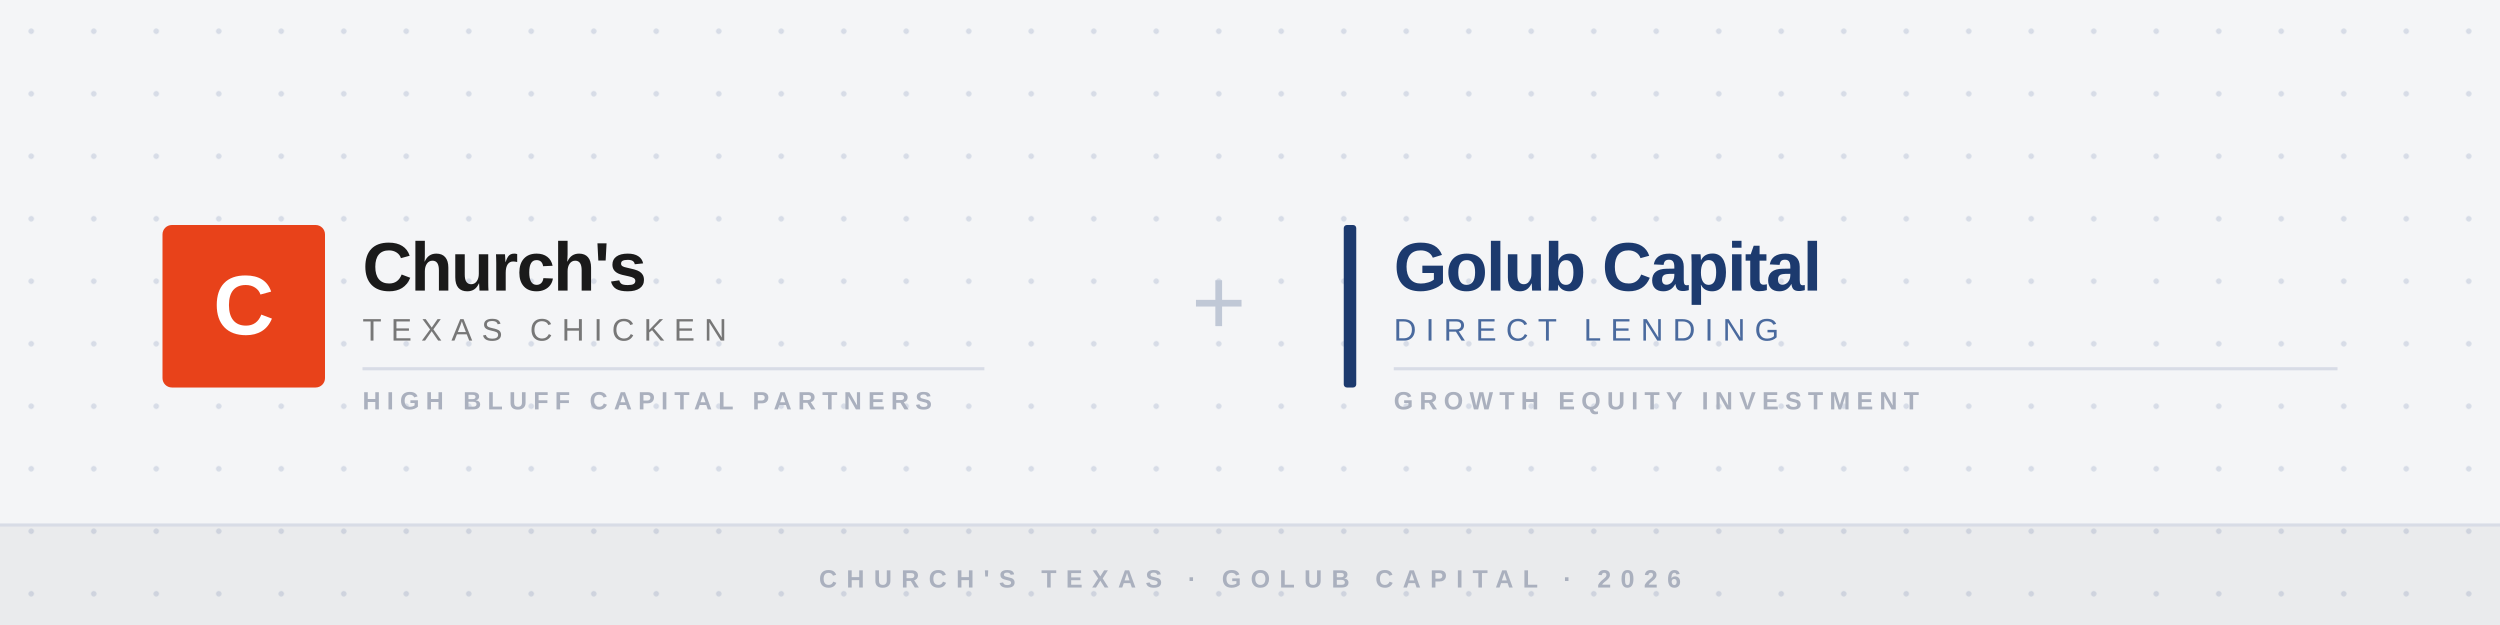
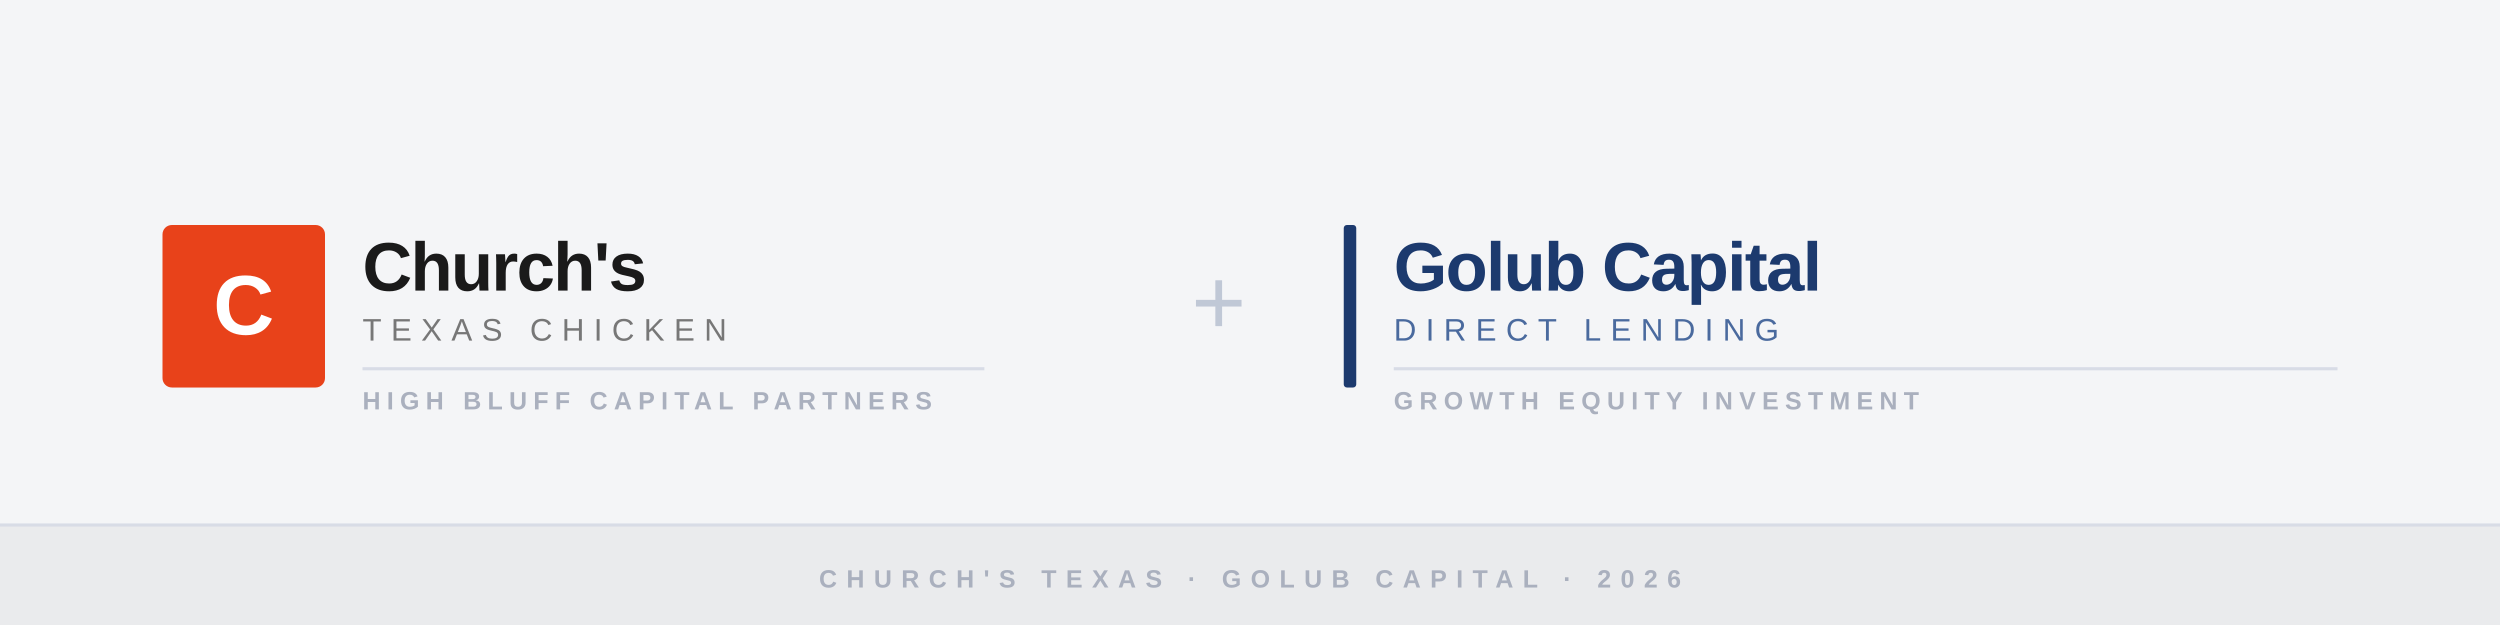
<svg xmlns="http://www.w3.org/2000/svg" viewBox="0 0 800 200" width="800" height="200">
  <defs>
-     <pattern id="dots" x="0" y="0" width="20" height="20" patternUnits="userSpaceOnUse">
-       <circle cx="10" cy="10" r="0.9" fill="#8b9bbd" opacity="0.28" />
-     </pattern>
  </defs>
  <rect width="800" height="200" fill="#f4f5f7" />
-   <rect width="800" height="200" fill="url(#dots)" />
  <rect x="52" y="72" width="52" height="52" fill="#e8421a" rx="3" />
  <text x="78" y="107" font-family="Arial Black,Arial,sans-serif" font-size="27" font-weight="900" fill="#ffffff" text-anchor="middle">C</text>
  <text x="116" y="93" font-family="Arial Black,Arial,sans-serif" font-size="22" font-weight="900" letter-spacing="-0.5" fill="#1a1a1a">Church's</text>
  <text x="116" y="109" font-family="Arial,sans-serif" font-size="10" font-weight="400" letter-spacing="3" fill="#777777">TEXAS CHICKEN</text>
  <line x1="116" y1="118" x2="315" y2="118" stroke="#d8dce6" stroke-width="1" />
  <text x="116" y="131" font-family="Arial,sans-serif" font-size="8" font-weight="700" letter-spacing="2" fill="#aab0be">HIGH BLUFF CAPITAL PARTNERS</text>
  <text x="390" y="107" font-family="Arial,sans-serif" font-size="30" font-weight="200" fill="#c0c8d6" text-anchor="middle">+</text>
  <rect x="430" y="72" width="4" height="52" fill="#1c3a6e" rx="1" />
  <text x="446" y="93" font-family="Arial Black,Arial,sans-serif" font-size="22" font-weight="900" letter-spacing="-0.5" fill="#1c3a6e">Golub Capital</text>
  <text x="446" y="109" font-family="Arial,sans-serif" font-size="10" font-weight="400" letter-spacing="3" fill="#4a6a9e">DIRECT LENDING</text>
  <line x1="446" y1="118" x2="748" y2="118" stroke="#d8dce6" stroke-width="1" />
  <text x="446" y="131" font-family="Arial,sans-serif" font-size="8" font-weight="700" letter-spacing="2" fill="#aab0be">GROWTH EQUITY INVESTMENT</text>
  <rect x="0" y="168" width="800" height="32" fill="rgba(0,0,0,0.04)" />
  <line x1="0" y1="168" x2="800" y2="168" stroke="#d8dce6" stroke-width="1" />
  <text x="400" y="188" font-family="Arial,sans-serif" font-size="8" font-weight="700" letter-spacing="3" fill="#aab0be" text-anchor="middle">CHURCH'S TEXAS  ·  GOLUB CAPITAL  ·  2026</text>
</svg>
